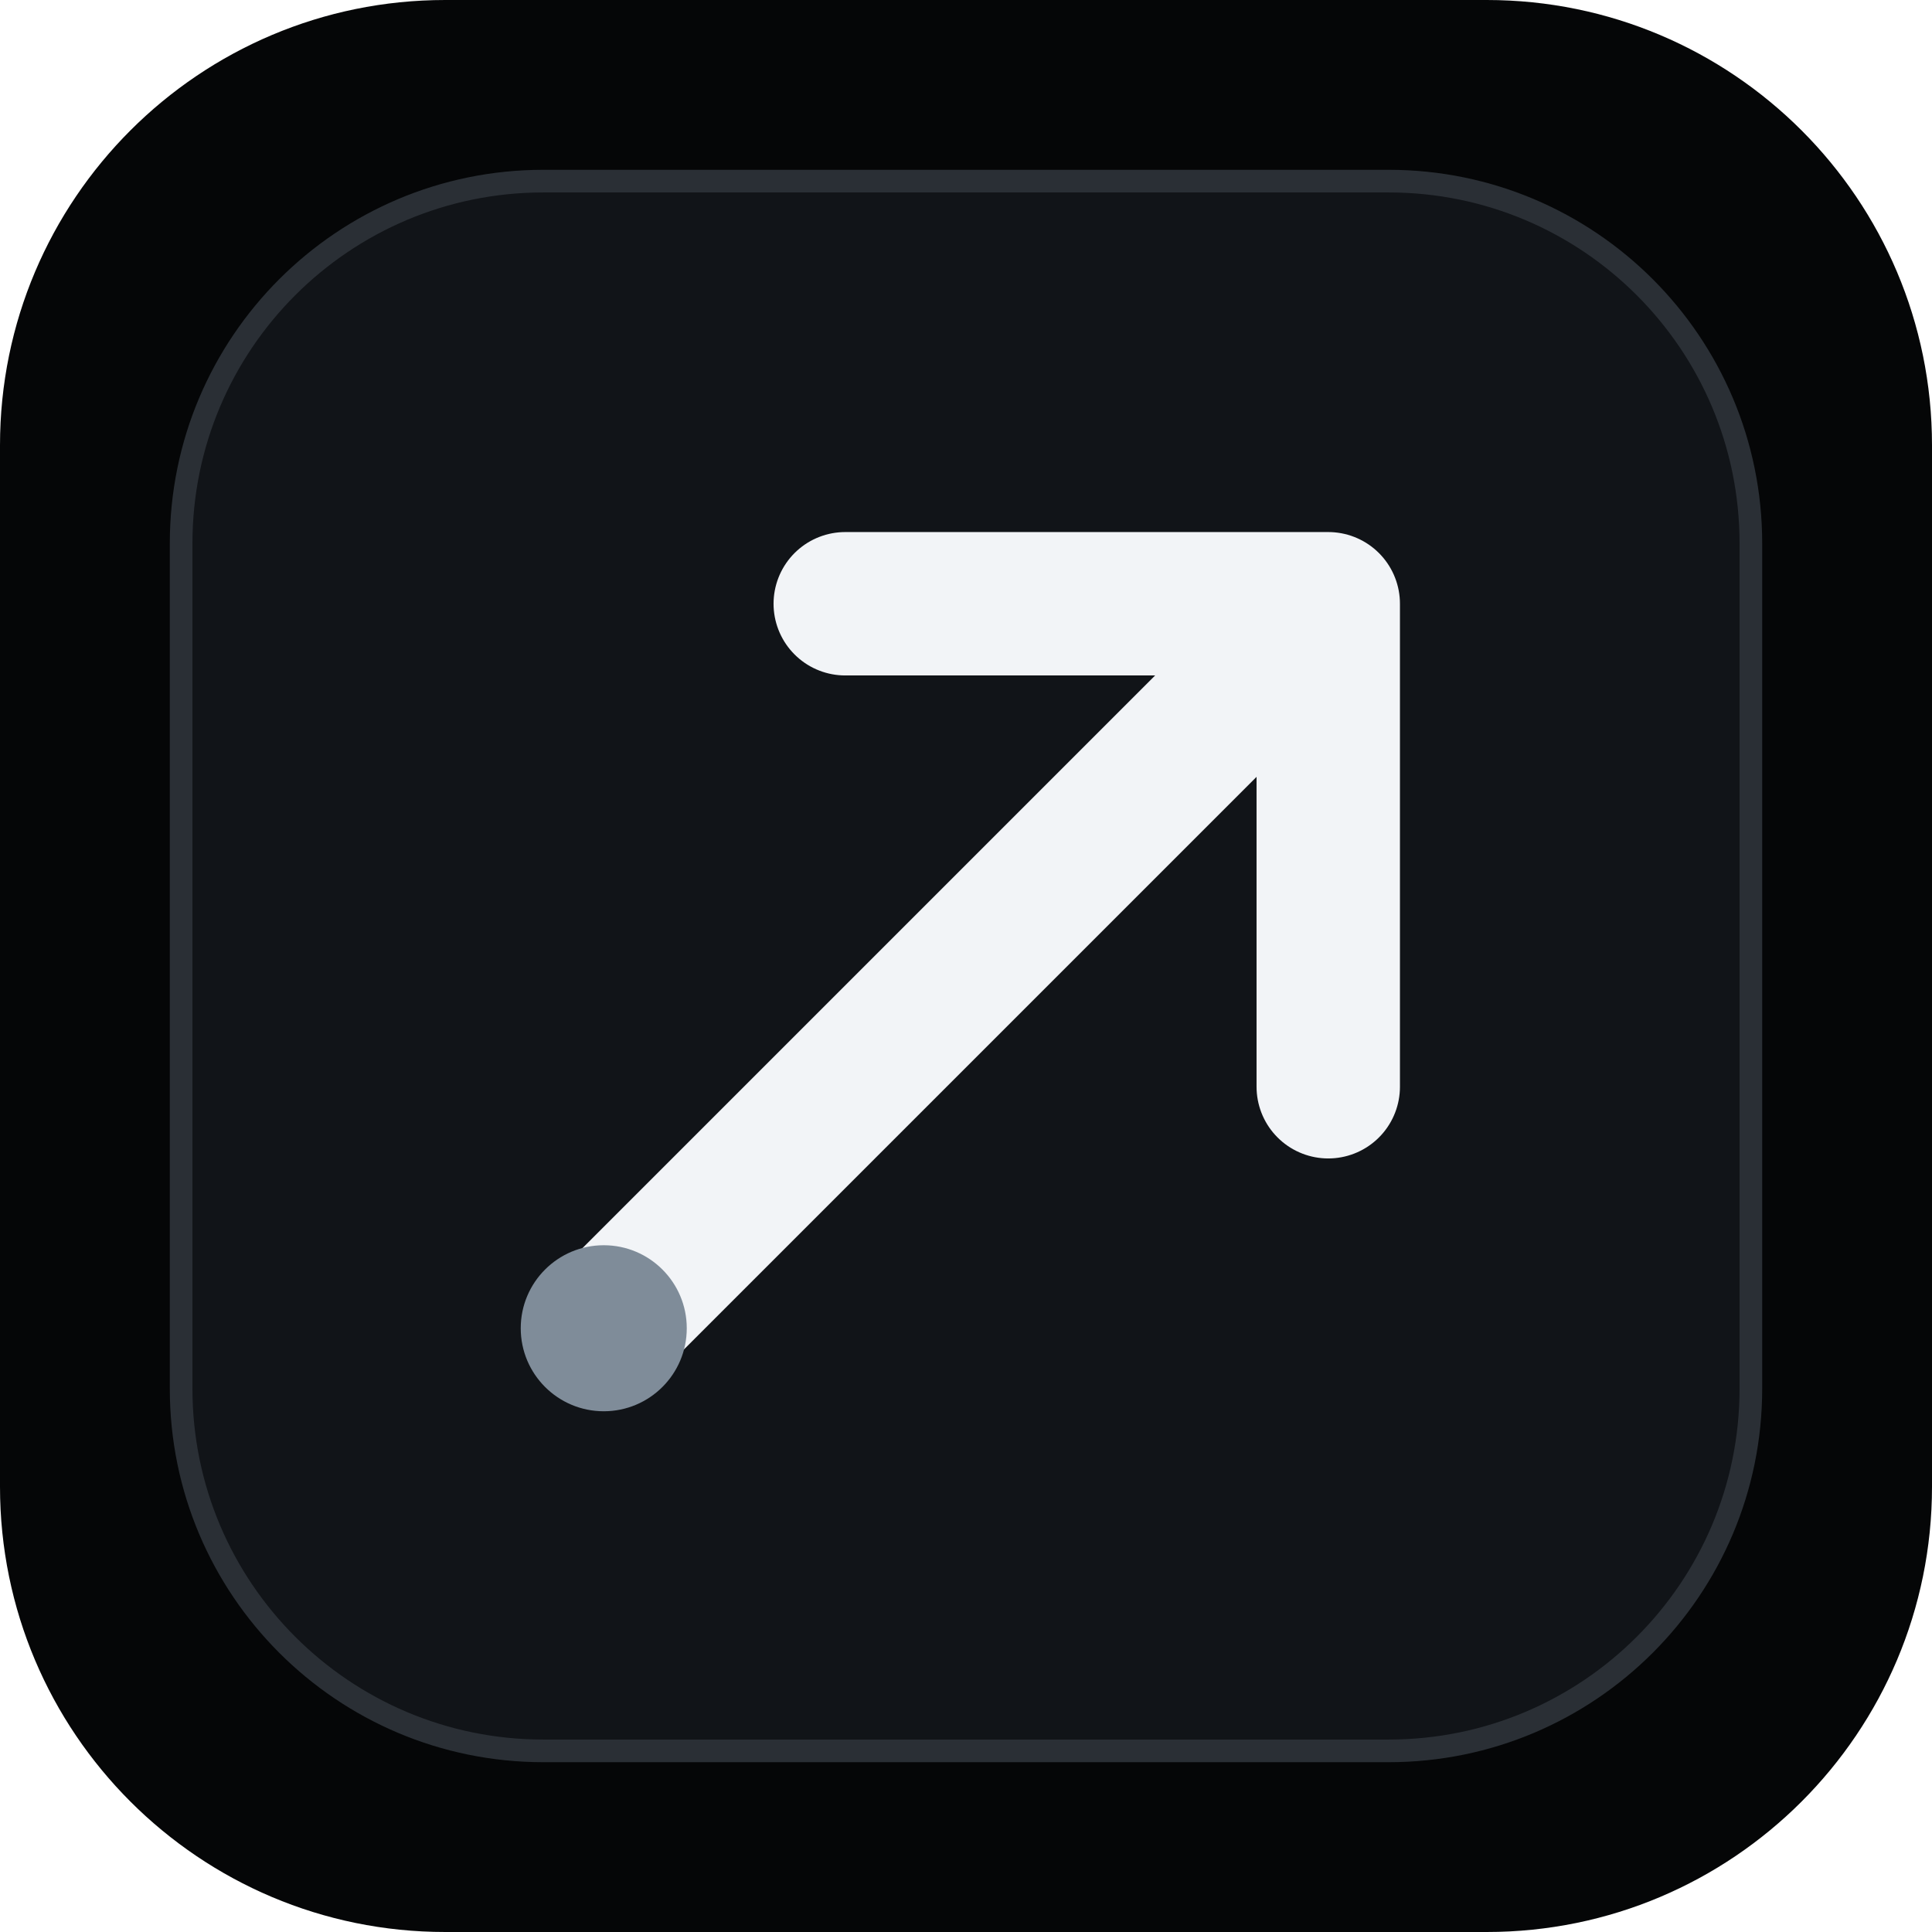
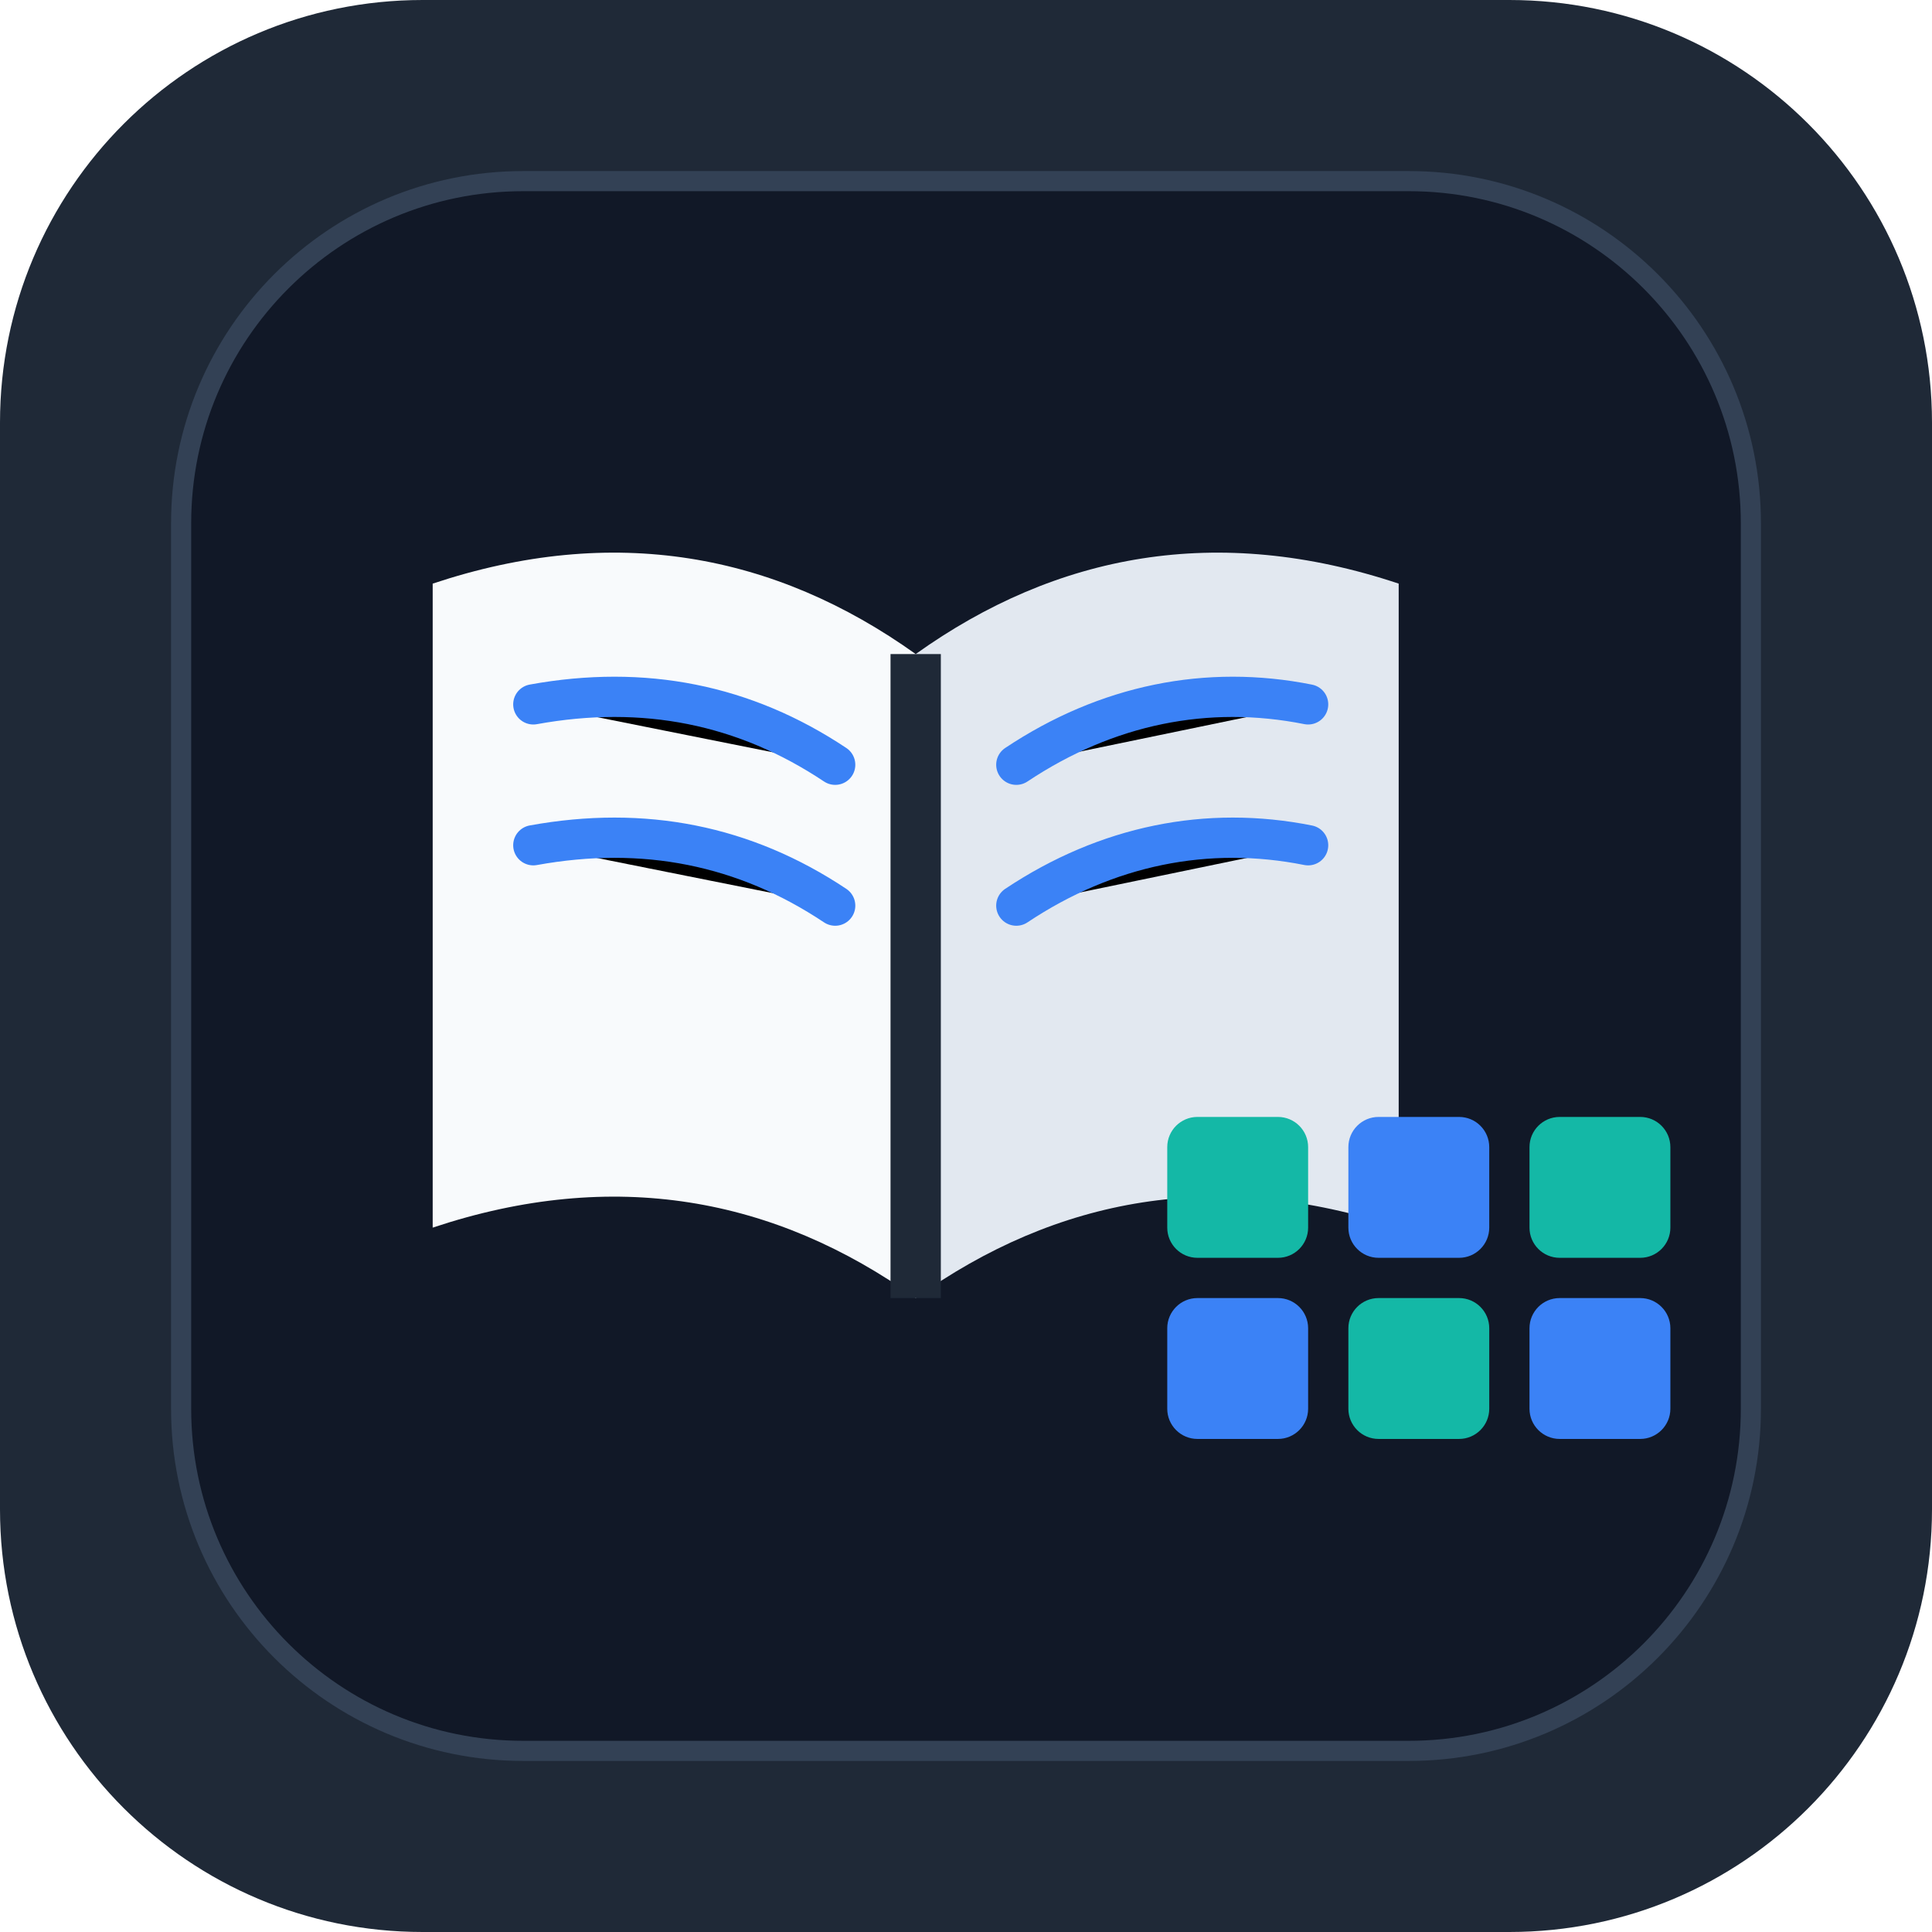
- <svg xmlns="http://www.w3.org/2000/svg" viewBox="0 0 512 512">
-   <rect width="512" height="512" rx="118" fill="#050607" />
-   <rect x="48" y="48" width="416" height="416" rx="96" fill="#111418" stroke="#2a2f35" stroke-width="6" />
-   <path d="M160 352L352 160M224 160h128v128" fill="none" stroke="#f2f4f7" stroke-width="38" stroke-linecap="round" stroke-linejoin="round" />
-   <circle cx="160" cy="352" r="22" fill="#7f8c99" />
+ <svg xmlns="http://www.w3.org/2000/svg" viewBox="0 0 192 192" role="img" aria-label="DA Mentor logo">
+   <defs>
+     <linearGradient id="g" x1="0" y1="0" x2="1" y2="1">
+       <stop offset="0" stop-color="#14B8A6" />
+       <stop offset="1" stop-color="#3B82F6" />
+     </linearGradient>
+   </defs>
+   <rect width="192" height="192" rx="42" fill="#1F2937" />
+   <rect x="18" y="18" width="156" height="156" rx="34" fill="#111827" stroke="#334155" stroke-width="2" />
+   <path d="M43 58c18-6 34-3 48 7v64c-14-10-30-13-48-7V58Z" fill="#F8FAFC" />
+   <path d="M91 65c14-10 30-13 48-7v64c-18-6-34-3-48 7V65Z" fill="#E2E8F0" />
+   <path d="M91 65v64" stroke="#1F2937" stroke-width="5" />
+   <path d="M53 70c11-2 21 0 30 6M53 84c11-2 21 0 30 6M101 76c9-6 19-8 29-6M101 90c9-6 19-8 29-6" stroke="#3B82F6" stroke-width="4" stroke-linecap="round" />
+   <g transform="translate(116 111)">
+     <rect x="0" y="0" width="14" height="14" rx="3" fill="#14B8A6" />
+     <rect x="18" y="0" width="14" height="14" rx="3" fill="#3B82F6" />
+     <rect x="36" y="0" width="14" height="14" rx="3" fill="#14B8A6" />
+     <rect x="0" y="18" width="14" height="14" rx="3" fill="#3B82F6" />
+     <rect x="18" y="18" width="14" height="14" rx="3" fill="#14B8A6" />
+     <rect x="36" y="18" width="14" height="14" rx="3" fill="#3B82F6" />
+   </g>
</svg>
